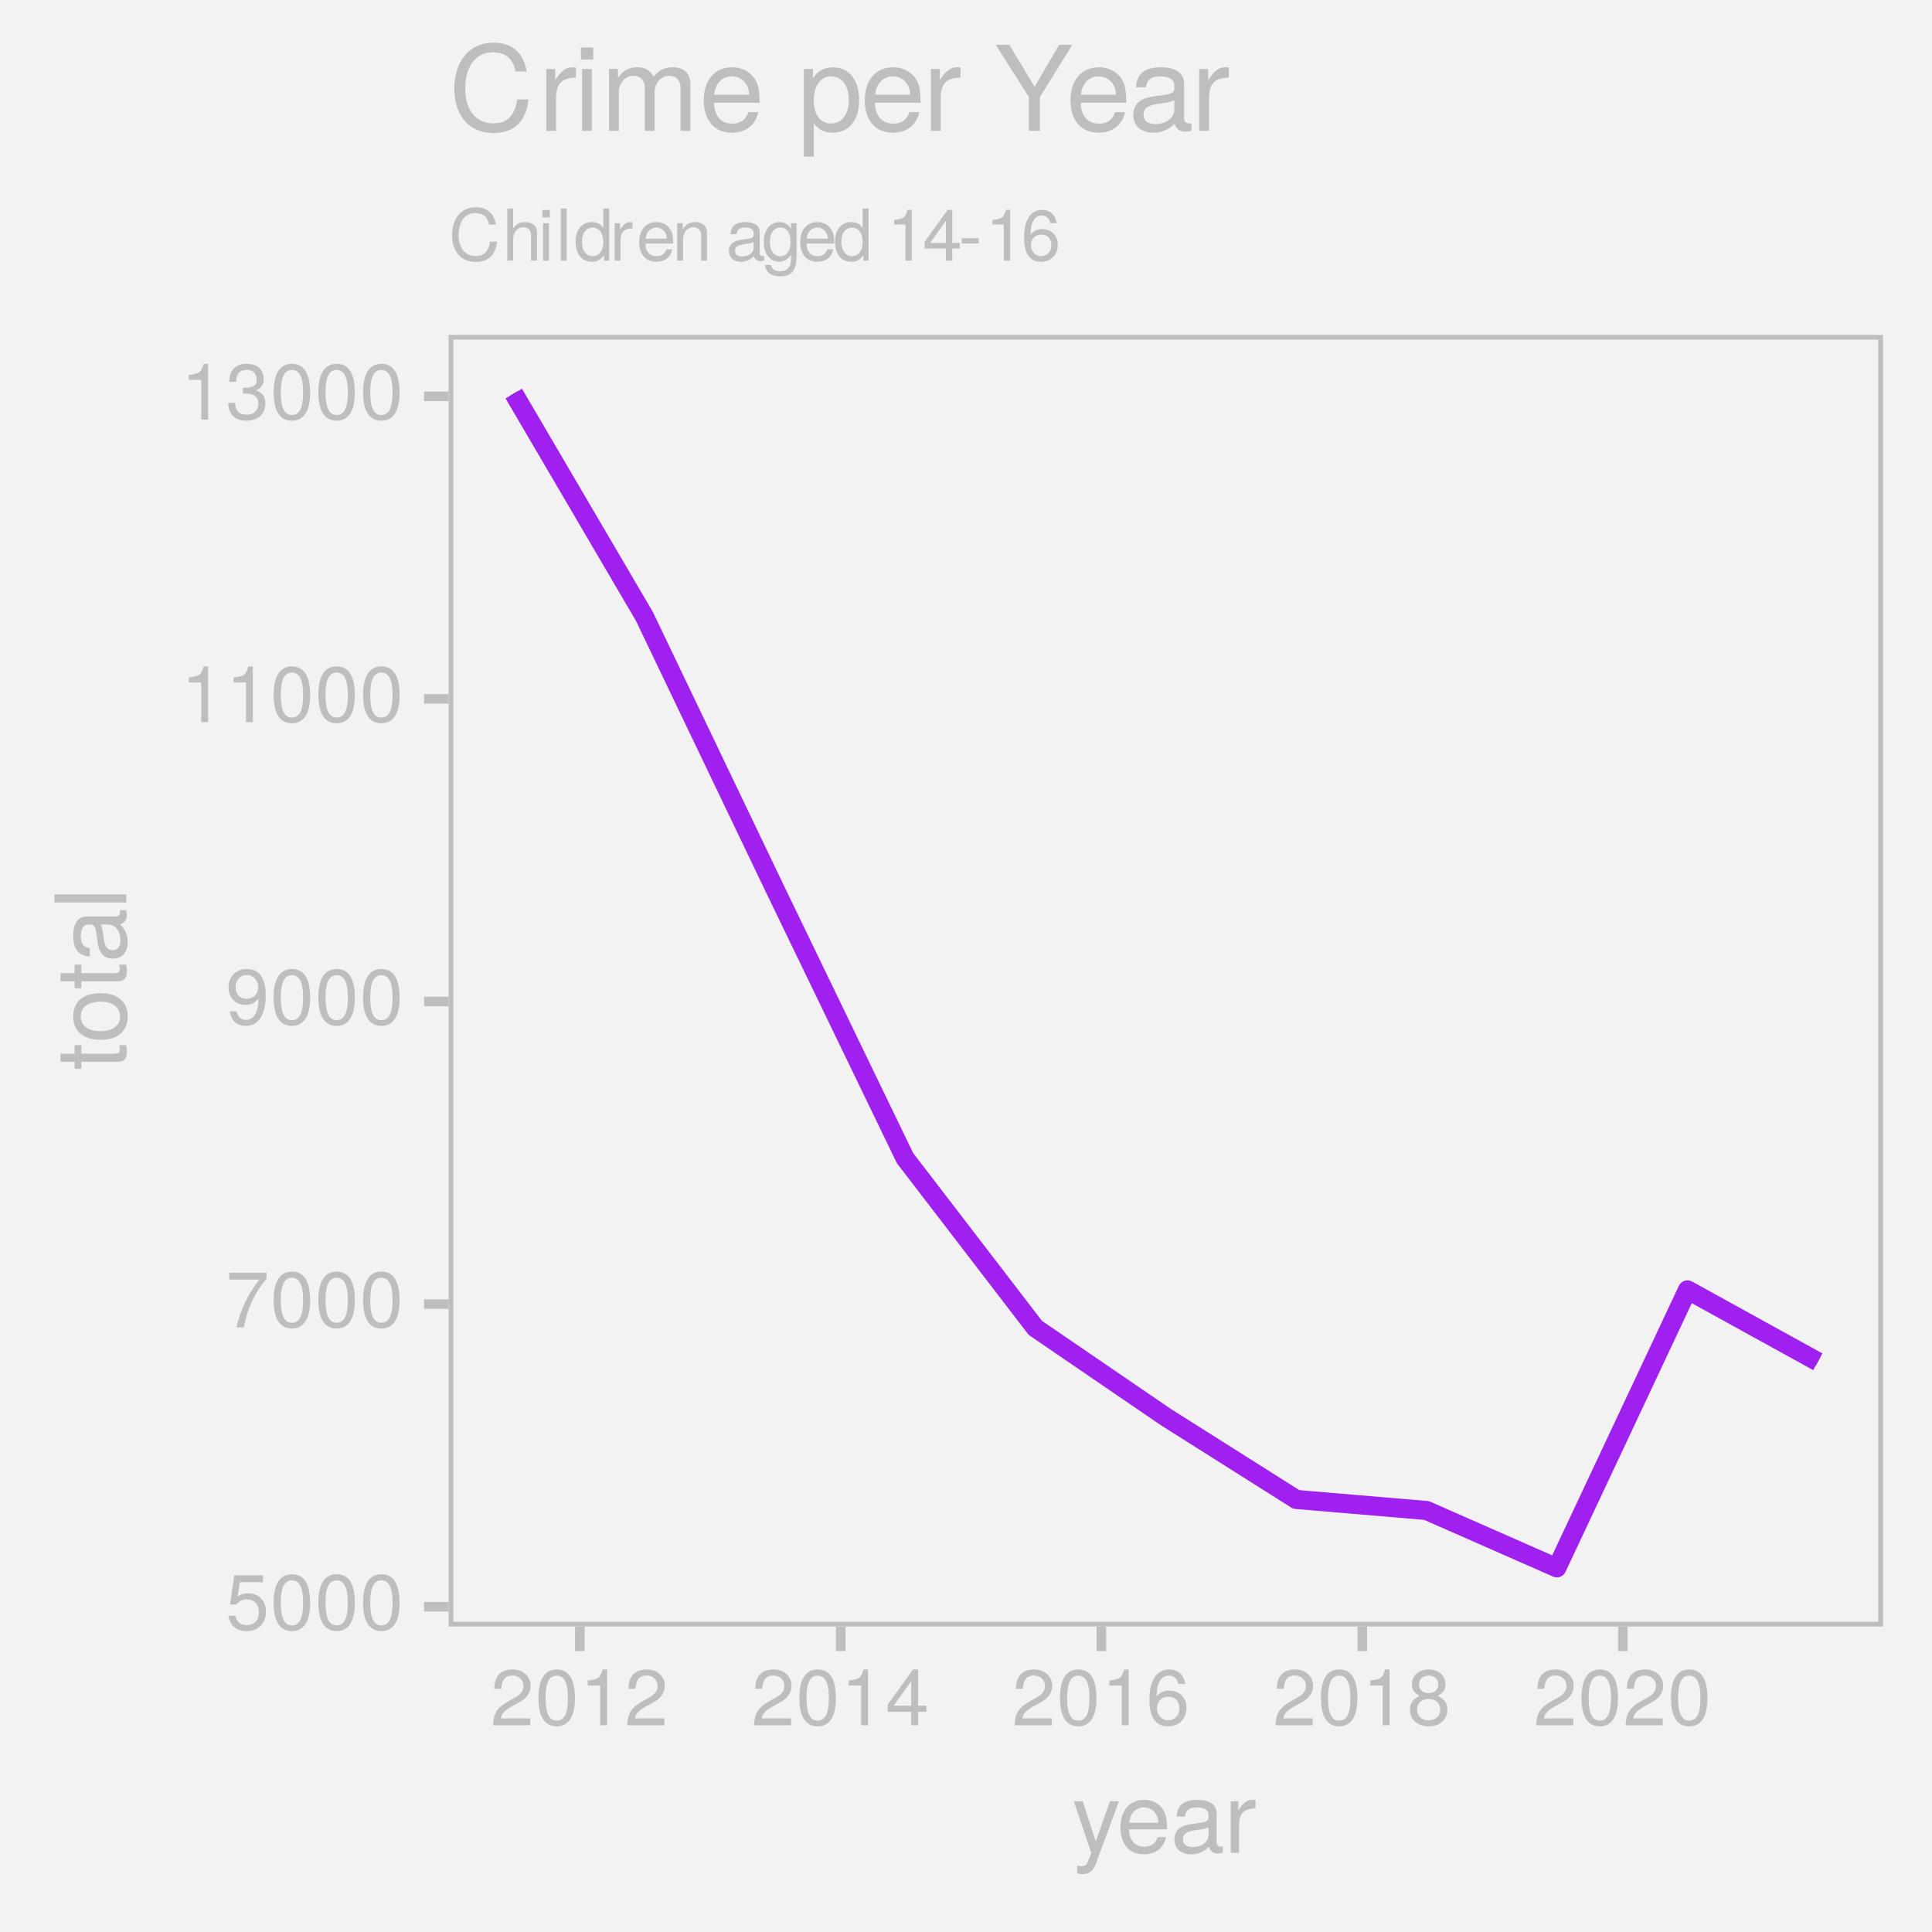
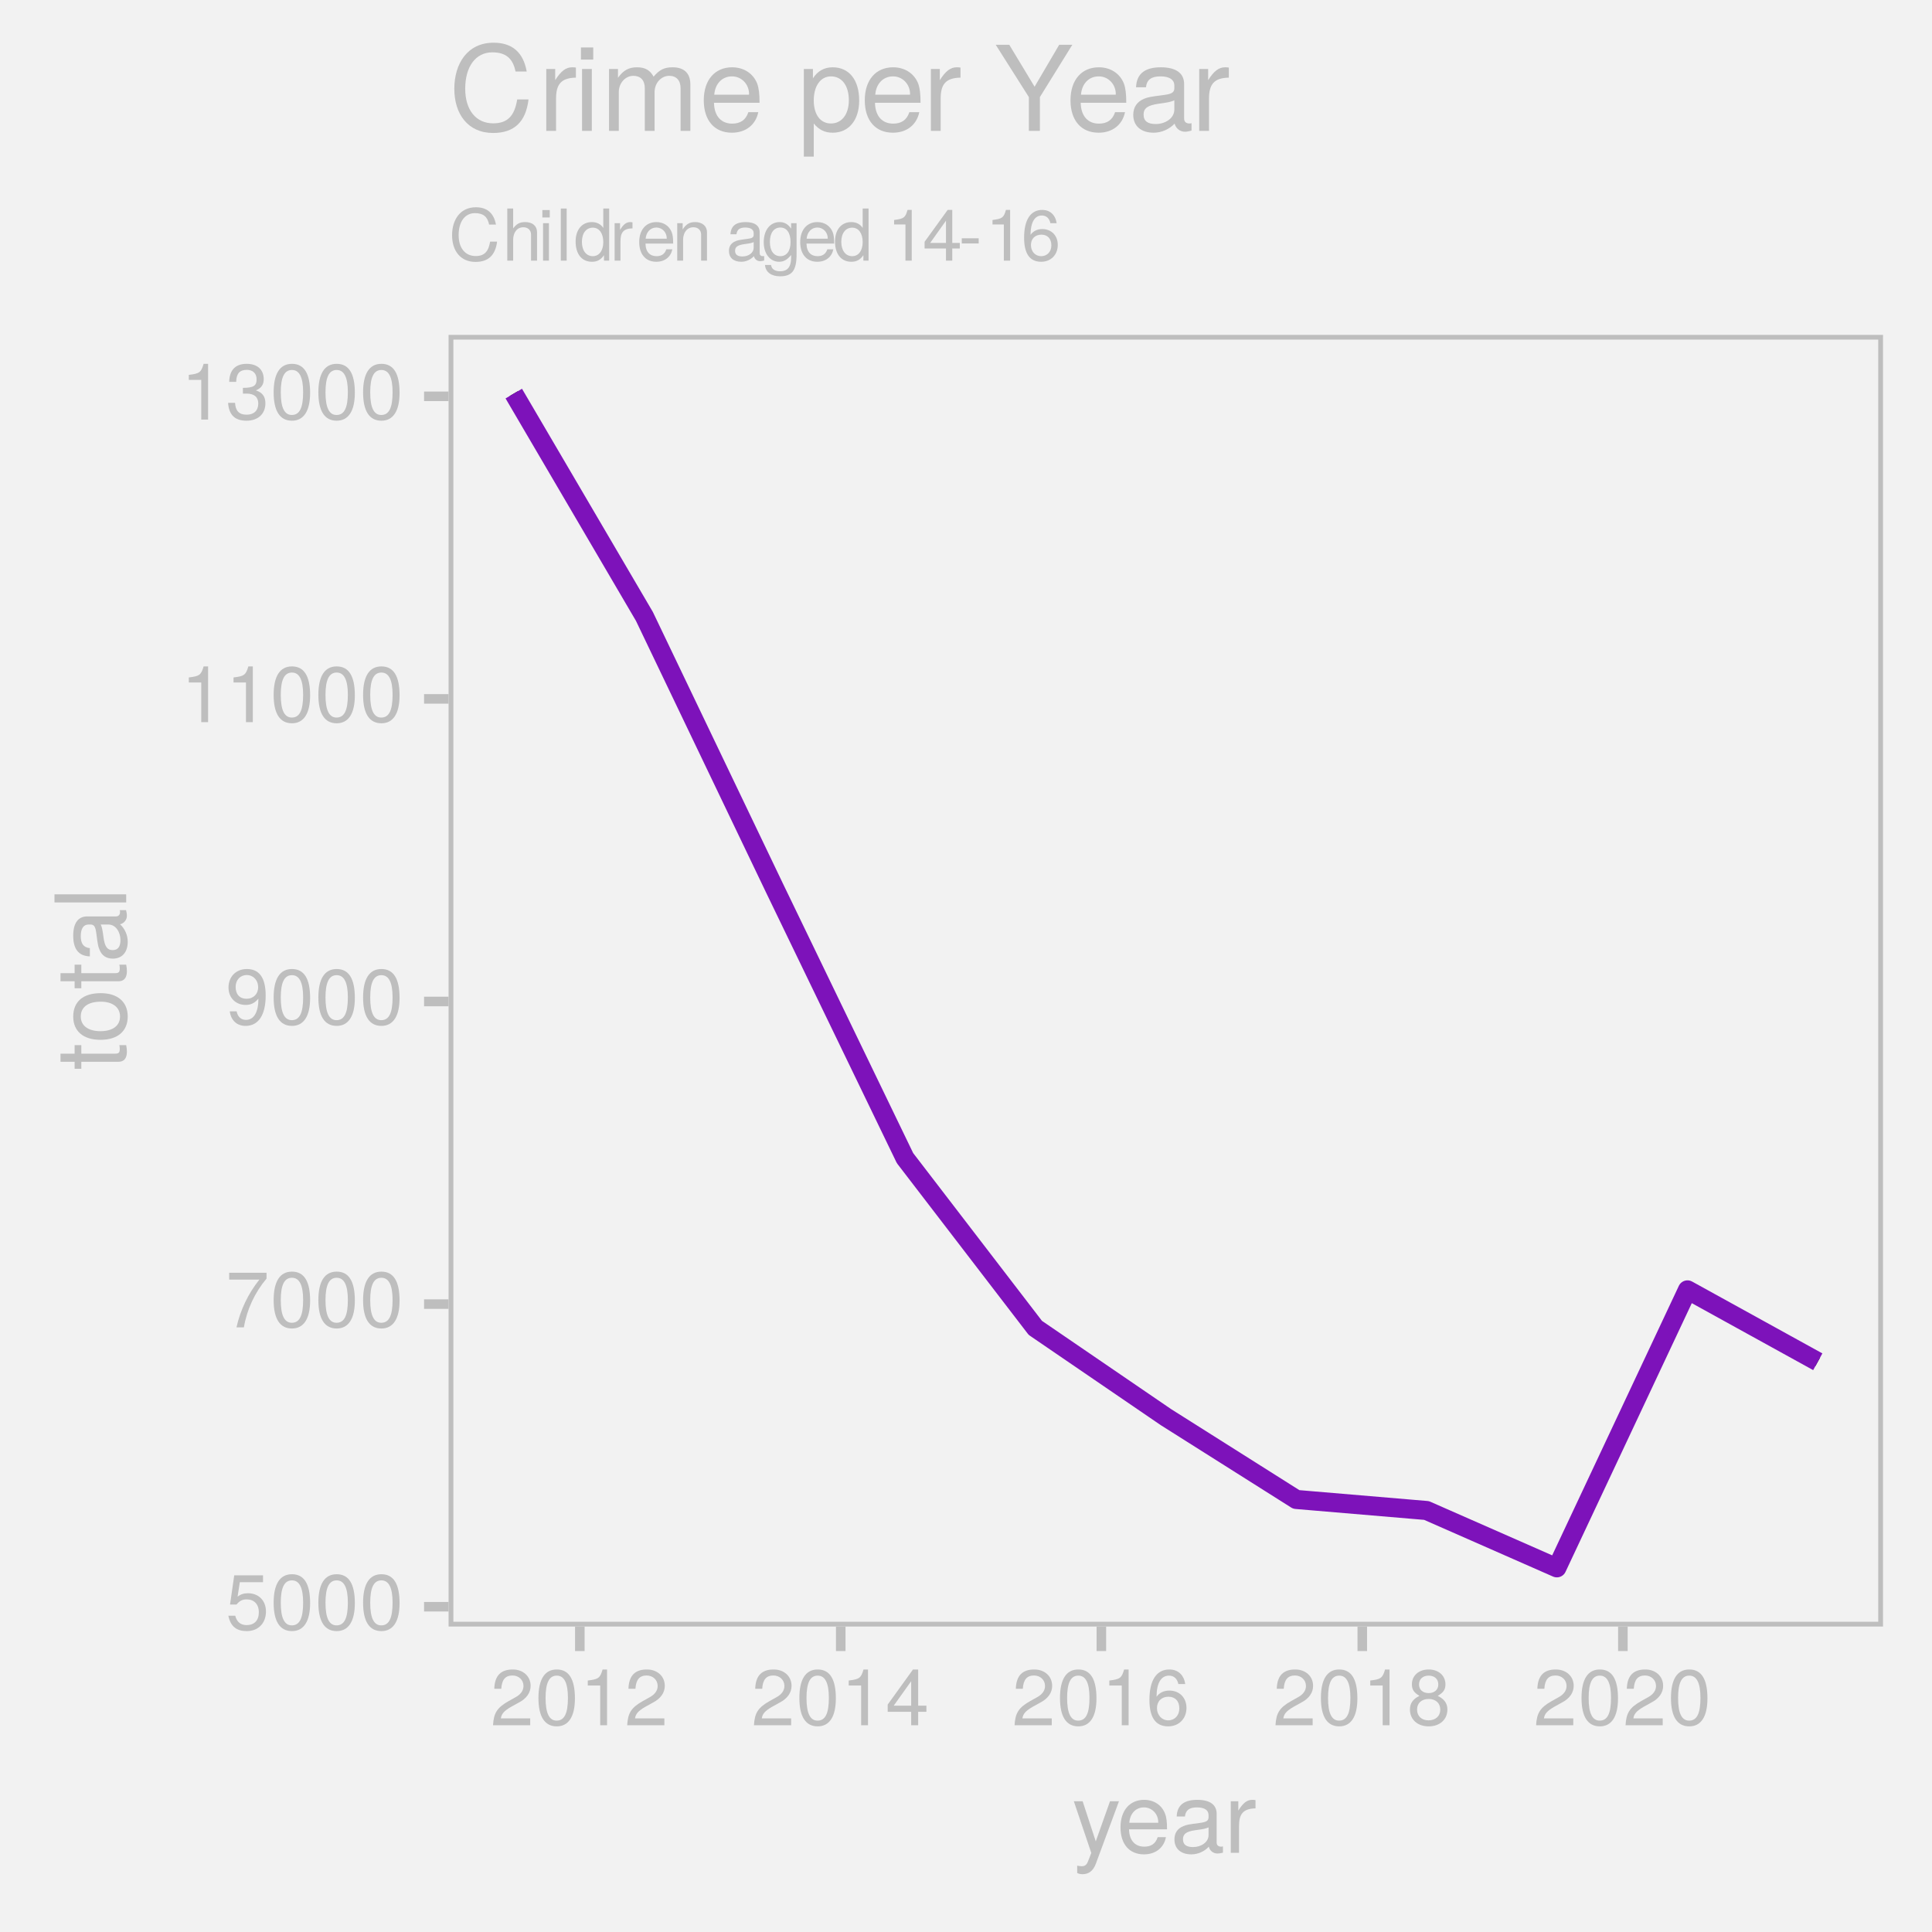
<svg xmlns="http://www.w3.org/2000/svg" xmlns:xlink="http://www.w3.org/1999/xlink" width="216pt" height="216pt" viewBox="0 0 216 216" version="1.1">
  <defs>
    <g>
      <symbol overflow="visible" id="glyph0-0">
        <path style="stroke:none;" d="" />
      </symbol>
      <symbol overflow="visible" id="glyph0-1">
        <path style="stroke:none;" d="M 4.516 -2.062 C 4.516 -3.297 3.688 -4.109 2.5 -4.109 C 2.062 -4.109 1.703 -4 1.344 -3.734 L 1.594 -5.344 L 4.188 -5.344 L 4.188 -6.109 L 0.969 -6.109 L 0.5 -2.844 L 1.219 -2.844 C 1.578 -3.266 1.875 -3.422 2.359 -3.422 C 3.188 -3.422 3.719 -2.891 3.719 -1.969 C 3.719 -1.062 3.203 -0.547 2.359 -0.547 C 1.688 -0.547 1.266 -0.891 1.078 -1.594 L 0.312 -1.594 C 0.562 -0.359 1.266 0.125 2.375 0.125 C 3.641 0.125 4.516 -0.75 4.516 -2.062 Z M 4.516 -2.062 " />
      </symbol>
      <symbol overflow="visible" id="glyph0-2">
        <path style="stroke:none;" d="M 4.453 -3 C 4.453 -5.156 3.781 -6.234 2.422 -6.234 C 1.078 -6.234 0.375 -5.141 0.375 -3.047 C 0.375 -0.953 1.078 0.125 2.422 0.125 C 3.734 0.125 4.453 -0.953 4.453 -3 Z M 3.672 -3.062 C 3.672 -1.297 3.266 -0.516 2.406 -0.516 C 1.578 -0.516 1.172 -1.344 1.172 -3.047 C 1.172 -4.75 1.578 -5.547 2.422 -5.547 C 3.25 -5.547 3.672 -4.734 3.672 -3.062 Z M 3.672 -3.062 " />
      </symbol>
      <symbol overflow="visible" id="glyph0-3">
        <path style="stroke:none;" d="M 4.578 -5.453 L 4.578 -6.109 L 0.406 -6.109 L 0.406 -5.344 L 3.781 -5.344 C 2.531 -3.781 1.656 -1.953 1.219 0 L 2.047 0 C 2.391 -2.016 3.266 -3.891 4.578 -5.453 Z M 4.578 -5.453 " />
      </symbol>
      <symbol overflow="visible" id="glyph0-4">
        <path style="stroke:none;" d="M 4.484 -3.266 C 4.484 -5.219 3.797 -6.234 2.375 -6.234 C 1.188 -6.234 0.328 -5.391 0.328 -4.172 C 0.328 -3.016 1.125 -2.219 2.25 -2.219 C 2.844 -2.219 3.266 -2.438 3.672 -2.922 C 3.672 -1.406 3.172 -0.547 2.281 -0.547 C 1.734 -0.547 1.359 -0.891 1.234 -1.5 L 0.469 -1.5 C 0.609 -0.469 1.281 0.125 2.234 0.125 C 3.688 0.125 4.484 -1.109 4.484 -3.266 Z M 3.641 -4.188 C 3.641 -3.422 3.094 -2.906 2.344 -2.906 C 1.594 -2.906 1.125 -3.391 1.125 -4.234 C 1.125 -5.016 1.656 -5.562 2.359 -5.562 C 3.094 -5.562 3.641 -5 3.641 -4.188 Z M 3.641 -4.188 " />
      </symbol>
      <symbol overflow="visible" id="glyph0-5">
        <path style="stroke:none;" d="M 3.047 0 L 3.047 -6.234 L 2.547 -6.234 C 2.266 -5.281 2.094 -5.141 0.891 -5 L 0.891 -4.438 L 2.281 -4.438 L 2.281 0 Z M 3.047 0 " />
      </symbol>
      <symbol overflow="visible" id="glyph0-6">
        <path style="stroke:none;" d="M 4.453 -1.812 C 4.453 -2.562 4.141 -3.016 3.391 -3.266 C 3.969 -3.5 4.266 -3.891 4.266 -4.516 C 4.266 -5.594 3.547 -6.234 2.359 -6.234 C 1.109 -6.234 0.438 -5.547 0.406 -4.219 L 1.188 -4.219 C 1.203 -5.141 1.578 -5.562 2.375 -5.562 C 3.062 -5.562 3.469 -5.156 3.469 -4.5 C 3.469 -3.828 3.188 -3.547 1.938 -3.547 L 1.938 -2.906 L 2.359 -2.906 C 3.219 -2.906 3.656 -2.5 3.656 -1.797 C 3.656 -1.016 3.172 -0.547 2.359 -0.547 C 1.516 -0.547 1.109 -0.969 1.062 -1.875 L 0.281 -1.875 C 0.375 -0.5 1.062 0.125 2.344 0.125 C 3.625 0.125 4.453 -0.641 4.453 -1.812 Z M 4.453 -1.812 " />
      </symbol>
      <symbol overflow="visible" id="glyph0-7">
        <path style="stroke:none;" d="M 4.5 -4.406 C 4.5 -5.469 3.672 -6.234 2.5 -6.234 C 1.219 -6.234 0.484 -5.594 0.438 -4.078 L 1.219 -4.078 C 1.281 -5.125 1.703 -5.562 2.469 -5.562 C 3.172 -5.562 3.703 -5.062 3.703 -4.391 C 3.703 -3.891 3.406 -3.469 2.859 -3.156 L 2.047 -2.703 C 0.75 -1.969 0.375 -1.375 0.297 0 L 4.453 0 L 4.453 -0.766 L 1.172 -0.766 C 1.25 -1.281 1.531 -1.594 2.297 -2.047 L 3.172 -2.531 C 4.047 -2.984 4.5 -3.641 4.5 -4.406 Z M 4.5 -4.406 " />
      </symbol>
      <symbol overflow="visible" id="glyph0-8">
        <path style="stroke:none;" d="M 4.578 -1.5 L 4.578 -2.188 L 3.656 -2.188 L 3.656 -6.234 L 3.078 -6.234 L 0.25 -2.312 L 0.25 -1.5 L 2.875 -1.5 L 2.875 0 L 3.656 0 L 3.656 -1.5 Z M 2.875 -2.188 L 0.922 -2.188 L 2.875 -4.922 Z M 2.875 -2.188 " />
      </symbol>
      <symbol overflow="visible" id="glyph0-9">
        <path style="stroke:none;" d="M 4.516 -1.938 C 4.516 -3.094 3.719 -3.875 2.609 -3.875 C 1.984 -3.875 1.5 -3.641 1.172 -3.188 C 1.172 -4.703 1.672 -5.547 2.562 -5.547 C 3.109 -5.547 3.484 -5.203 3.609 -4.609 L 4.375 -4.609 C 4.234 -5.625 3.562 -6.234 2.609 -6.234 C 1.156 -6.234 0.375 -5.016 0.375 -2.844 C 0.375 -0.891 1.047 0.125 2.469 0.125 C 3.656 0.125 4.516 -0.719 4.516 -1.938 Z M 3.719 -1.875 C 3.719 -1.094 3.188 -0.547 2.484 -0.547 C 1.766 -0.547 1.219 -1.125 1.219 -1.922 C 1.219 -2.688 1.734 -3.188 2.5 -3.188 C 3.25 -3.188 3.719 -2.703 3.719 -1.875 Z M 3.719 -1.875 " />
      </symbol>
      <symbol overflow="visible" id="glyph0-10">
        <path style="stroke:none;" d="M 4.516 -1.766 C 4.516 -2.453 4.156 -2.938 3.438 -3.281 C 4.078 -3.672 4.297 -3.984 4.297 -4.578 C 4.297 -5.547 3.531 -6.234 2.422 -6.234 C 1.312 -6.234 0.547 -5.547 0.547 -4.578 C 0.547 -4 0.75 -3.672 1.391 -3.281 C 0.672 -2.938 0.328 -2.453 0.328 -1.766 C 0.328 -0.625 1.188 0.125 2.422 0.125 C 3.656 0.125 4.516 -0.625 4.516 -1.766 Z M 3.5 -4.562 C 3.5 -3.969 3.062 -3.594 2.422 -3.594 C 1.766 -3.594 1.344 -3.969 1.344 -4.562 C 1.344 -5.156 1.766 -5.547 2.422 -5.547 C 3.078 -5.547 3.5 -5.156 3.5 -4.562 Z M 3.719 -1.75 C 3.719 -1.016 3.188 -0.547 2.406 -0.547 C 1.641 -0.547 1.125 -1.016 1.125 -1.75 C 1.125 -2.484 1.641 -2.938 2.422 -2.938 C 3.188 -2.938 3.719 -2.484 3.719 -1.75 Z M 3.719 -1.75 " />
      </symbol>
      <symbol overflow="visible" id="glyph1-0">
        <path style="stroke:none;" d="" />
      </symbol>
      <symbol overflow="visible" id="glyph1-1">
        <path style="stroke:none;" d="M 5.266 -5.766 L 4.266 -5.766 L 2.672 -1.281 L 1.203 -5.766 L 0.219 -5.766 L 2.172 0.016 L 1.812 0.938 C 1.656 1.344 1.469 1.5 1.078 1.5 C 0.953 1.5 0.797 1.469 0.594 1.438 L 0.594 2.25 C 0.781 2.359 0.969 2.391 1.203 2.391 C 1.859 2.391 2.391 2.031 2.688 1.203 Z M 5.266 -5.766 " />
      </symbol>
      <symbol overflow="visible" id="glyph1-2">
        <path style="stroke:none;" d="M 5.641 -2.625 C 5.641 -3.453 5.578 -3.984 5.406 -4.406 C 5.031 -5.359 4.156 -5.922 3.078 -5.922 C 1.469 -5.922 0.438 -4.734 0.438 -2.844 C 0.438 -0.953 1.438 0.172 3.062 0.172 C 4.375 0.172 5.297 -0.578 5.516 -1.75 L 4.594 -1.75 C 4.344 -0.984 3.828 -0.688 3.094 -0.688 C 2.141 -0.688 1.422 -1.297 1.391 -2.625 Z M 4.656 -3.438 C 4.656 -3.438 4.656 -3.391 4.656 -3.359 L 1.422 -3.359 C 1.5 -4.391 2.141 -5.078 3.062 -5.078 C 3.969 -5.078 4.656 -4.328 4.656 -3.438 Z M 4.656 -3.438 " />
      </symbol>
      <symbol overflow="visible" id="glyph1-3">
        <path style="stroke:none;" d="M 5.891 -0.016 L 5.891 -0.719 C 5.781 -0.688 5.734 -0.688 5.688 -0.688 C 5.375 -0.688 5.188 -0.859 5.188 -1.141 L 5.188 -4.359 C 5.188 -5.375 4.438 -5.922 3.031 -5.922 C 1.625 -5.922 0.766 -5.391 0.719 -4.062 L 1.641 -4.062 C 1.719 -4.766 2.141 -5.078 2.984 -5.078 C 3.812 -5.078 4.281 -4.781 4.281 -4.219 L 4.281 -3.984 C 4.281 -3.594 4.047 -3.438 3.328 -3.344 C 2.031 -3.172 1.828 -3.141 1.469 -2.984 C 0.797 -2.719 0.469 -2.203 0.469 -1.5 C 0.469 -0.453 1.188 0.172 2.359 0.172 C 3.094 0.172 3.812 -0.141 4.312 -0.688 C 4.406 -0.234 4.812 0.078 5.266 0.078 C 5.438 0.078 5.594 0.062 5.891 -0.016 Z M 4.281 -1.984 C 4.281 -1.172 3.438 -0.641 2.547 -0.641 C 1.844 -0.641 1.422 -0.891 1.422 -1.516 C 1.422 -2.125 1.828 -2.391 2.812 -2.531 C 3.766 -2.656 3.969 -2.703 4.281 -2.844 Z M 4.281 -1.984 " />
      </symbol>
      <symbol overflow="visible" id="glyph1-4">
        <path style="stroke:none;" d="M 3.531 -4.969 L 3.531 -5.891 C 3.375 -5.922 3.297 -5.922 3.172 -5.922 C 2.578 -5.922 2.141 -5.578 1.609 -4.719 L 1.609 -5.766 L 0.766 -5.766 L 0.766 0 L 1.688 0 L 1.688 -2.984 C 1.688 -4.297 2.109 -4.938 3.531 -4.969 Z M 3.531 -4.969 " />
      </symbol>
      <symbol overflow="visible" id="glyph2-0">
        <path style="stroke:none;" d="" />
      </symbol>
      <symbol overflow="visible" id="glyph2-1">
        <path style="stroke:none;" d="M 0 -2.797 L -0.766 -2.797 C -0.734 -2.672 -0.719 -2.531 -0.719 -2.359 C -0.719 -1.953 -0.844 -1.844 -1.25 -1.844 L -5.016 -1.844 L -5.016 -2.797 L -5.766 -2.797 L -5.766 -1.844 L -7.344 -1.844 L -7.344 -0.938 L -5.766 -0.938 L -5.766 -0.156 L -5.016 -0.156 L -5.016 -0.938 L -0.844 -0.938 C -0.25 -0.938 0.078 -1.328 0.078 -2.047 C 0.078 -2.266 0.062 -2.484 0 -2.797 Z M 0 -2.797 " />
      </symbol>
      <symbol overflow="visible" id="glyph2-2">
        <path style="stroke:none;" d="M -2.844 -5.609 C -4.828 -5.609 -5.922 -4.656 -5.922 -2.984 C -5.922 -1.375 -4.812 -0.391 -2.875 -0.391 C -0.953 -0.391 0.172 -1.359 0.172 -3 C 0.172 -4.625 -0.953 -5.609 -2.844 -5.609 Z M -2.844 -4.656 C -1.5 -4.656 -0.688 -4.016 -0.688 -3 C -0.688 -1.984 -1.484 -1.359 -2.875 -1.359 C -4.266 -1.359 -5.078 -1.984 -5.078 -3 C -5.078 -4.031 -4.281 -4.656 -2.844 -4.656 Z M -2.844 -4.656 " />
      </symbol>
      <symbol overflow="visible" id="glyph2-3">
        <path style="stroke:none;" d="M -0.016 -5.891 L -0.719 -5.891 C -0.688 -5.781 -0.688 -5.734 -0.688 -5.688 C -0.688 -5.375 -0.859 -5.188 -1.141 -5.188 L -4.359 -5.188 C -5.375 -5.188 -5.922 -4.438 -5.922 -3.031 C -5.922 -1.625 -5.391 -0.766 -4.062 -0.719 L -4.062 -1.641 C -4.766 -1.719 -5.078 -2.141 -5.078 -2.984 C -5.078 -3.812 -4.781 -4.281 -4.219 -4.281 L -3.984 -4.281 C -3.594 -4.281 -3.438 -4.047 -3.344 -3.328 C -3.172 -2.031 -3.141 -1.828 -2.984 -1.469 C -2.719 -0.797 -2.203 -0.469 -1.5 -0.469 C -0.453 -0.469 0.172 -1.188 0.172 -2.359 C 0.172 -3.094 -0.141 -3.812 -0.688 -4.312 C -0.234 -4.406 0.078 -4.812 0.078 -5.266 C 0.078 -5.438 0.062 -5.594 -0.016 -5.891 Z M -1.984 -4.281 C -1.172 -4.281 -0.641 -3.438 -0.641 -2.547 C -0.641 -1.844 -0.891 -1.422 -1.516 -1.422 C -2.125 -1.422 -2.391 -1.828 -2.531 -2.812 C -2.656 -3.766 -2.703 -3.969 -2.844 -4.281 Z M -1.984 -4.281 " />
      </symbol>
      <symbol overflow="visible" id="glyph2-4">
        <path style="stroke:none;" d="M 0 -1.656 L -8.016 -1.656 L -8.016 -0.75 L 0 -0.75 Z M 0 -1.656 " />
      </symbol>
      <symbol overflow="visible" id="glyph3-0">
        <path style="stroke:none;" d="" />
      </symbol>
      <symbol overflow="visible" id="glyph3-1">
        <path style="stroke:none;" d="M 5.422 -2.125 L 4.641 -2.125 C 4.469 -1.031 4.016 -0.516 3.031 -0.516 C 1.859 -0.516 1.125 -1.406 1.125 -2.859 C 1.125 -4.359 1.828 -5.312 2.953 -5.312 C 3.875 -5.312 4.359 -4.906 4.531 -4.031 L 5.297 -4.031 C 5.062 -5.297 4.328 -5.969 3.047 -5.969 C 1.281 -5.969 0.391 -4.547 0.391 -2.844 C 0.391 -1.141 1.297 0.141 3.016 0.141 C 4.438 0.141 5.234 -0.609 5.422 -2.125 Z M 5.422 -2.125 " />
      </symbol>
      <symbol overflow="visible" id="glyph3-2">
        <path style="stroke:none;" d="M 3.891 0 L 3.891 -3.172 C 3.891 -3.875 3.391 -4.312 2.562 -4.312 C 1.969 -4.312 1.609 -4.125 1.219 -3.609 L 1.219 -5.828 L 0.562 -5.828 L 0.562 0 L 1.219 0 L 1.219 -2.312 C 1.219 -3.172 1.672 -3.734 2.359 -3.734 C 2.828 -3.734 3.219 -3.453 3.219 -2.906 L 3.219 0 Z M 3.891 0 " />
      </symbol>
      <symbol overflow="visible" id="glyph3-3">
        <path style="stroke:none;" d="M 1.219 0 L 1.219 -4.188 L 0.562 -4.188 L 0.562 0 Z M 1.312 -4.828 L 1.312 -5.656 L 0.484 -5.656 L 0.484 -4.828 Z M 1.312 -4.828 " />
      </symbol>
      <symbol overflow="visible" id="glyph3-4">
        <path style="stroke:none;" d="M 1.203 0 L 1.203 -5.828 L 0.547 -5.828 L 0.547 0 Z M 1.203 0 " />
      </symbol>
      <symbol overflow="visible" id="glyph3-5">
        <path style="stroke:none;" d="M 3.953 0 L 3.953 -5.828 L 3.297 -5.828 L 3.297 -3.656 C 3.016 -4.094 2.562 -4.312 2.016 -4.312 C 0.922 -4.312 0.203 -3.469 0.203 -2.141 C 0.203 -0.719 0.906 0.125 2.031 0.125 C 2.609 0.125 3.016 -0.094 3.375 -0.609 L 3.375 0 Z M 3.297 -2.078 C 3.297 -1.109 2.828 -0.5 2.125 -0.5 C 1.391 -0.5 0.906 -1.125 0.906 -2.094 C 0.906 -3.078 1.391 -3.688 2.125 -3.688 C 2.844 -3.688 3.297 -3.047 3.297 -2.078 Z M 3.297 -2.078 " />
      </symbol>
      <symbol overflow="visible" id="glyph3-6">
        <path style="stroke:none;" d="M 2.562 -3.609 L 2.562 -4.281 C 2.453 -4.297 2.406 -4.312 2.312 -4.312 C 1.875 -4.312 1.547 -4.062 1.172 -3.438 L 1.172 -4.188 L 0.562 -4.188 L 0.562 0 L 1.219 0 L 1.219 -2.172 C 1.219 -3.125 1.531 -3.594 2.562 -3.609 Z M 2.562 -3.609 " />
      </symbol>
      <symbol overflow="visible" id="glyph3-7">
        <path style="stroke:none;" d="M 4.109 -1.906 C 4.109 -2.516 4.062 -2.891 3.938 -3.203 C 3.656 -3.891 3.031 -4.312 2.234 -4.312 C 1.078 -4.312 0.312 -3.453 0.312 -2.078 C 0.312 -0.703 1.047 0.125 2.219 0.125 C 3.188 0.125 3.844 -0.422 4.016 -1.266 L 3.344 -1.266 C 3.156 -0.719 2.781 -0.5 2.25 -0.5 C 1.547 -0.5 1.031 -0.938 1.016 -1.906 Z M 3.391 -2.5 C 3.391 -2.5 3.391 -2.469 3.391 -2.453 L 1.031 -2.453 C 1.094 -3.188 1.562 -3.703 2.234 -3.703 C 2.891 -3.703 3.391 -3.156 3.391 -2.5 Z M 3.391 -2.5 " />
      </symbol>
      <symbol overflow="visible" id="glyph3-8">
        <path style="stroke:none;" d="M 3.891 0 L 3.891 -3.172 C 3.891 -3.859 3.375 -4.312 2.562 -4.312 C 1.938 -4.312 1.547 -4.078 1.172 -3.484 L 1.172 -4.188 L 0.562 -4.188 L 0.562 0 L 1.219 0 L 1.219 -2.312 C 1.219 -3.172 1.688 -3.734 2.375 -3.734 C 2.891 -3.734 3.234 -3.406 3.234 -2.906 L 3.234 0 Z M 3.891 0 " />
      </symbol>
      <symbol overflow="visible" id="glyph3-9">
        <path style="stroke:none;" d="" />
      </symbol>
      <symbol overflow="visible" id="glyph3-10">
        <path style="stroke:none;" d="M 4.281 -0.016 L 4.281 -0.516 C 4.203 -0.5 4.172 -0.5 4.141 -0.5 C 3.906 -0.5 3.781 -0.625 3.781 -0.828 L 3.781 -3.172 C 3.781 -3.906 3.234 -4.312 2.203 -4.312 C 1.188 -4.312 0.562 -3.922 0.516 -2.953 L 1.188 -2.953 C 1.25 -3.469 1.547 -3.703 2.172 -3.703 C 2.781 -3.703 3.109 -3.469 3.109 -3.078 L 3.109 -2.891 C 3.109 -2.609 2.938 -2.5 2.422 -2.438 C 1.469 -2.312 1.328 -2.281 1.078 -2.172 C 0.578 -1.969 0.344 -1.594 0.344 -1.094 C 0.344 -0.328 0.859 0.125 1.719 0.125 C 2.25 0.125 2.766 -0.109 3.141 -0.5 C 3.203 -0.172 3.5 0.062 3.828 0.062 C 3.953 0.062 4.062 0.047 4.281 -0.016 Z M 3.109 -1.453 C 3.109 -0.844 2.5 -0.469 1.859 -0.469 C 1.344 -0.469 1.031 -0.641 1.031 -1.109 C 1.031 -1.547 1.328 -1.734 2.047 -1.844 C 2.75 -1.938 2.891 -1.969 3.109 -2.078 Z M 3.109 -1.453 " />
      </symbol>
      <symbol overflow="visible" id="glyph3-11">
        <path style="stroke:none;" d="M 3.906 -0.688 L 3.906 -4.188 L 3.297 -4.188 L 3.297 -3.578 C 2.953 -4.078 2.547 -4.312 2.016 -4.312 C 0.953 -4.312 0.234 -3.422 0.234 -2.062 C 0.234 -0.734 0.969 0.125 1.953 0.125 C 2.484 0.125 2.859 -0.109 3.297 -0.625 L 3.297 -0.359 C 3.297 0.766 2.844 1.188 2.062 1.188 C 1.531 1.188 1.125 0.984 1.047 0.484 L 0.375 0.484 C 0.438 1.266 1.062 1.75 2.047 1.75 C 3.359 1.75 3.906 1.156 3.906 -0.688 Z M 3.234 -2.078 C 3.234 -1.078 2.797 -0.5 2.094 -0.5 C 1.375 -0.5 0.922 -1.078 0.922 -2.094 C 0.922 -3.109 1.375 -3.703 2.094 -3.703 C 2.812 -3.703 3.234 -3.094 3.234 -2.078 Z M 3.234 -2.078 " />
      </symbol>
      <symbol overflow="visible" id="glyph3-12">
        <path style="stroke:none;" d="M 2.781 0 L 2.781 -5.672 L 2.312 -5.672 C 2.062 -4.797 1.906 -4.688 0.812 -4.547 L 0.812 -4.047 L 2.078 -4.047 L 2.078 0 Z M 2.781 0 " />
      </symbol>
      <symbol overflow="visible" id="glyph3-13">
        <path style="stroke:none;" d="M 4.156 -1.359 L 4.156 -1.984 L 3.312 -1.984 L 3.312 -5.672 L 2.797 -5.672 L 0.219 -2.109 L 0.219 -1.359 L 2.609 -1.359 L 2.609 0 L 3.312 0 L 3.312 -1.359 Z M 2.609 -1.984 L 0.844 -1.984 L 2.609 -4.469 Z M 2.609 -1.984 " />
      </symbol>
      <symbol overflow="visible" id="glyph3-14">
        <path style="stroke:none;" d="M 2.266 -1.922 L 2.266 -2.5 L 0.375 -2.5 L 0.375 -1.922 Z M 2.266 -1.922 " />
      </symbol>
      <symbol overflow="visible" id="glyph3-15">
        <path style="stroke:none;" d="M 4.109 -1.766 C 4.109 -2.812 3.391 -3.531 2.375 -3.531 C 1.812 -3.531 1.375 -3.312 1.062 -2.891 C 1.078 -4.281 1.516 -5.047 2.328 -5.047 C 2.828 -5.047 3.172 -4.734 3.281 -4.188 L 3.984 -4.188 C 3.844 -5.125 3.234 -5.672 2.375 -5.672 C 1.062 -5.672 0.344 -4.562 0.344 -2.578 C 0.344 -0.812 0.953 0.125 2.25 0.125 C 3.328 0.125 4.109 -0.641 4.109 -1.766 Z M 3.391 -1.703 C 3.391 -0.984 2.906 -0.5 2.25 -0.5 C 1.594 -0.5 1.109 -1.016 1.109 -1.75 C 1.109 -2.453 1.578 -2.906 2.281 -2.906 C 2.953 -2.906 3.391 -2.469 3.391 -1.703 Z M 3.391 -1.703 " />
      </symbol>
      <symbol overflow="visible" id="glyph4-0">
        <path style="stroke:none;" d="" />
      </symbol>
      <symbol overflow="visible" id="glyph4-1">
        <path style="stroke:none;" d="M 8.938 -3.516 L 7.672 -3.516 C 7.375 -1.688 6.609 -0.844 4.984 -0.844 C 3.078 -0.844 1.859 -2.312 1.859 -4.719 C 1.859 -7.188 3.031 -8.781 4.891 -8.781 C 6.391 -8.781 7.188 -8.109 7.484 -6.641 L 8.734 -6.641 C 8.359 -8.75 7.141 -9.859 5.031 -9.859 C 2.109 -9.859 0.641 -7.516 0.641 -4.703 C 0.641 -1.891 2.156 0.234 4.984 0.234 C 7.328 0.234 8.641 -1 8.938 -3.516 Z M 8.938 -3.516 " />
      </symbol>
      <symbol overflow="visible" id="glyph4-2">
        <path style="stroke:none;" d="M 4.234 -5.953 L 4.234 -7.078 C 4.047 -7.109 3.969 -7.109 3.812 -7.109 C 3.109 -7.109 2.562 -6.688 1.922 -5.672 L 1.922 -6.922 L 0.922 -6.922 L 0.922 0 L 2.016 0 L 2.016 -3.594 C 2.016 -5.156 2.531 -5.922 4.234 -5.953 Z M 4.234 -5.953 " />
      </symbol>
      <symbol overflow="visible" id="glyph4-3">
        <path style="stroke:none;" d="M 2.016 0 L 2.016 -6.922 L 0.922 -6.922 L 0.922 0 Z M 2.172 -7.969 L 2.172 -9.328 L 0.797 -9.328 L 0.797 -7.969 Z M 2.172 -7.969 " />
      </symbol>
      <symbol overflow="visible" id="glyph4-4">
        <path style="stroke:none;" d="M 10.031 0 L 10.031 -5.188 C 10.031 -6.438 9.344 -7.109 8.047 -7.109 C 7.125 -7.109 6.578 -6.844 5.922 -6.062 C 5.516 -6.797 4.969 -7.109 4.062 -7.109 C 3.141 -7.109 2.531 -6.766 1.938 -5.938 L 1.938 -6.922 L 0.938 -6.922 L 0.938 0 L 2.031 0 L 2.031 -4.344 C 2.031 -5.344 2.766 -6.156 3.656 -6.156 C 4.469 -6.156 4.938 -5.656 4.938 -4.766 L 4.938 0 L 6.031 0 L 6.031 -4.344 C 6.031 -5.344 6.766 -6.156 7.672 -6.156 C 8.469 -6.156 8.938 -5.641 8.938 -4.766 L 8.938 0 Z M 10.031 0 " />
      </symbol>
      <symbol overflow="visible" id="glyph4-5">
        <path style="stroke:none;" d="M 6.766 -3.141 C 6.766 -4.141 6.688 -4.781 6.5 -5.297 C 6.047 -6.438 4.984 -7.109 3.703 -7.109 C 1.766 -7.109 0.531 -5.688 0.531 -3.422 C 0.531 -1.156 1.734 0.203 3.672 0.203 C 5.25 0.203 6.344 -0.703 6.625 -2.094 L 5.516 -2.094 C 5.219 -1.188 4.594 -0.812 3.703 -0.812 C 2.562 -0.812 1.703 -1.562 1.672 -3.141 Z M 5.594 -4.125 C 5.594 -4.125 5.594 -4.062 5.578 -4.047 L 1.703 -4.047 C 1.797 -5.266 2.578 -6.094 3.688 -6.094 C 4.766 -6.094 5.594 -5.203 5.594 -4.125 Z M 5.594 -4.125 " />
      </symbol>
      <symbol overflow="visible" id="glyph4-6">
        <path style="stroke:none;" d="" />
      </symbol>
      <symbol overflow="visible" id="glyph4-7">
        <path style="stroke:none;" d="M 6.906 -3.391 C 6.906 -5.719 5.766 -7.109 3.938 -7.109 C 3 -7.109 2.25 -6.688 1.734 -5.875 L 1.734 -6.922 L 0.719 -6.922 L 0.719 2.875 L 1.828 2.875 L 1.828 -0.828 C 2.406 -0.125 3.047 0.203 3.953 0.203 C 5.734 0.203 6.906 -1.188 6.906 -3.391 Z M 5.75 -3.422 C 5.75 -1.844 4.953 -0.828 3.75 -0.828 C 2.594 -0.828 1.828 -1.781 1.828 -3.406 C 1.828 -5.031 2.594 -6.094 3.75 -6.094 C 4.969 -6.094 5.75 -5.062 5.75 -3.422 Z M 5.75 -3.422 " />
      </symbol>
      <symbol overflow="visible" id="glyph4-8">
        <path style="stroke:none;" d="M 8.734 -9.625 L 7.266 -9.625 L 4.516 -4.938 L 1.688 -9.625 L 0.172 -9.625 L 3.875 -3.781 L 3.875 0 L 5.109 0 L 5.109 -3.781 Z M 8.734 -9.625 " />
      </symbol>
      <symbol overflow="visible" id="glyph4-9">
        <path style="stroke:none;" d="M 7.062 -0.031 L 7.062 -0.859 C 6.938 -0.828 6.891 -0.828 6.828 -0.828 C 6.438 -0.828 6.234 -1.031 6.234 -1.375 L 6.234 -5.234 C 6.234 -6.453 5.328 -7.109 3.625 -7.109 C 1.953 -7.109 0.922 -6.469 0.859 -4.875 L 1.969 -4.875 C 2.062 -5.719 2.562 -6.094 3.594 -6.094 C 4.578 -6.094 5.141 -5.734 5.141 -5.062 L 5.141 -4.781 C 5.141 -4.312 4.859 -4.125 3.984 -4.016 C 2.422 -3.812 2.188 -3.766 1.766 -3.594 C 0.969 -3.266 0.547 -2.641 0.547 -1.797 C 0.547 -0.547 1.422 0.203 2.828 0.203 C 3.703 0.203 4.562 -0.172 5.172 -0.812 C 5.297 -0.297 5.766 0.094 6.312 0.094 C 6.531 0.094 6.703 0.062 7.062 -0.031 Z M 5.141 -2.391 C 5.141 -1.406 4.125 -0.766 3.062 -0.766 C 2.203 -0.766 1.703 -1.062 1.703 -1.828 C 1.703 -2.547 2.188 -2.859 3.359 -3.031 C 4.531 -3.188 4.766 -3.25 5.141 -3.422 Z M 5.141 -2.391 " />
      </symbol>
    </g>
    <clipPath id="clip1">
      <path d="M 50.152 37.438 L 210.523 37.438 L 210.523 181.848 L 50.152 181.848 Z M 50.152 37.438 " />
    </clipPath>
  </defs>
  <g id="surface80">
    <rect x="0" y="0" width="216" height="216" style="fill:rgb(94.902%,94.902%,94.902%);fill-opacity:1;stroke:none;" />
    <rect x="0" y="0" width="216" height="216" style="fill:rgb(94.902%,94.902%,94.902%);fill-opacity:1;stroke:none;" />
    <path style="fill:none;stroke-width:1.067;stroke-linecap:butt;stroke-linejoin:round;stroke:rgb(0%,0%,0%);stroke-opacity:1;stroke-miterlimit:10;" d="M 57.441 44.004 L 72.047 68.918 L 86.613 99.332 L 101.18 129.477 L 115.75 148.457 L 130.355 158.438 L 144.922 167.641 L 159.488 168.875 L 174.059 175.285 L 188.664 144.211 L 203.23 152.246 " />
-     <path style="fill:none;stroke-width:2.134;stroke-linecap:butt;stroke-linejoin:round;stroke:rgb(62.745%,12.549%,94.118%);stroke-opacity:1;stroke-miterlimit:10;" d="M 57.441 44.004 L 72.047 68.918 L 86.613 99.332 L 101.18 129.477 L 115.75 148.457 L 130.355 158.438 L 144.922 167.641 L 159.488 168.875 L 174.059 175.285 L 188.664 144.211 L 203.23 152.246 " />
+     <path style="fill:none;stroke-width:2.134;stroke-linecap:butt;stroke-linejoin:round;stroke:rgb(49.02%,7.059%,72.941%);stroke-opacity:1;stroke-miterlimit:10;" d="M 57.441 44.004 L 72.047 68.918 L 86.613 99.332 L 101.18 129.477 L 115.75 148.457 L 130.355 158.438 L 144.922 167.641 L 159.488 168.875 L 174.059 175.285 L 188.664 144.211 L 203.23 152.246 " />
    <g clip-path="url(#clip1)" clip-rule="nonzero">
      <path style="fill:none;stroke-width:1.067;stroke-linecap:round;stroke-linejoin:round;stroke:rgb(74.51%,74.51%,74.51%);stroke-opacity:1;stroke-miterlimit:10;" d="M 50.152 181.848 L 210.523 181.848 L 210.523 37.438 L 50.152 37.438 Z M 50.152 181.848 " />
    </g>
    <g style="fill:rgb(74.51%,74.51%,74.51%);fill-opacity:1;">
      <use xlink:href="#glyph0-1" x="25.219" y="182.235" />
      <use xlink:href="#glyph0-2" x="30.219" y="182.235" />
      <use xlink:href="#glyph0-2" x="35.219" y="182.235" />
      <use xlink:href="#glyph0-2" x="40.219" y="182.235" />
    </g>
    <g style="fill:rgb(74.51%,74.51%,74.51%);fill-opacity:1;">
      <use xlink:href="#glyph0-3" x="25.219" y="148.403" />
      <use xlink:href="#glyph0-2" x="30.219" y="148.403" />
      <use xlink:href="#glyph0-2" x="35.219" y="148.403" />
      <use xlink:href="#glyph0-2" x="40.219" y="148.403" />
    </g>
    <g style="fill:rgb(74.51%,74.51%,74.51%);fill-opacity:1;">
      <use xlink:href="#glyph0-4" x="25.219" y="114.571" />
      <use xlink:href="#glyph0-2" x="30.219" y="114.571" />
      <use xlink:href="#glyph0-2" x="35.219" y="114.571" />
      <use xlink:href="#glyph0-2" x="40.219" y="114.571" />
    </g>
    <g style="fill:rgb(74.51%,74.51%,74.51%);fill-opacity:1;">
      <use xlink:href="#glyph0-5" x="20.219" y="80.739" />
      <use xlink:href="#glyph0-5" x="25.219" y="80.739" />
      <use xlink:href="#glyph0-2" x="30.219" y="80.739" />
      <use xlink:href="#glyph0-2" x="35.219" y="80.739" />
      <use xlink:href="#glyph0-2" x="40.219" y="80.739" />
    </g>
    <g style="fill:rgb(74.51%,74.51%,74.51%);fill-opacity:1;">
      <use xlink:href="#glyph0-5" x="20.219" y="46.911" />
      <use xlink:href="#glyph0-6" x="25.219" y="46.911" />
      <use xlink:href="#glyph0-2" x="30.219" y="46.911" />
      <use xlink:href="#glyph0-2" x="35.219" y="46.911" />
      <use xlink:href="#glyph0-2" x="40.219" y="46.911" />
    </g>
    <path style="fill:none;stroke-width:1.067;stroke-linecap:butt;stroke-linejoin:round;stroke:rgb(74.51%,74.51%,74.51%);stroke-opacity:1;stroke-miterlimit:10;" d="M 47.41 179.633 L 50.152 179.633 " />
    <path style="fill:none;stroke-width:1.067;stroke-linecap:butt;stroke-linejoin:round;stroke:rgb(74.51%,74.51%,74.51%);stroke-opacity:1;stroke-miterlimit:10;" d="M 47.41 145.801 L 50.152 145.801 " />
    <path style="fill:none;stroke-width:1.067;stroke-linecap:butt;stroke-linejoin:round;stroke:rgb(74.51%,74.51%,74.51%);stroke-opacity:1;stroke-miterlimit:10;" d="M 47.41 111.969 L 50.152 111.969 " />
    <path style="fill:none;stroke-width:1.067;stroke-linecap:butt;stroke-linejoin:round;stroke:rgb(74.51%,74.51%,74.51%);stroke-opacity:1;stroke-miterlimit:10;" d="M 47.41 78.137 L 50.152 78.137 " />
    <path style="fill:none;stroke-width:1.067;stroke-linecap:butt;stroke-linejoin:round;stroke:rgb(74.51%,74.51%,74.51%);stroke-opacity:1;stroke-miterlimit:10;" d="M 47.41 44.309 L 50.152 44.309 " />
    <path style="fill:none;stroke-width:1.067;stroke-linecap:butt;stroke-linejoin:round;stroke:rgb(74.51%,74.51%,74.51%);stroke-opacity:1;stroke-miterlimit:10;" d="M 64.824 184.59 L 64.824 181.848 " />
    <path style="fill:none;stroke-width:1.067;stroke-linecap:butt;stroke-linejoin:round;stroke:rgb(74.51%,74.51%,74.51%);stroke-opacity:1;stroke-miterlimit:10;" d="M 93.996 184.59 L 93.996 181.848 " />
    <path style="fill:none;stroke-width:1.067;stroke-linecap:butt;stroke-linejoin:round;stroke:rgb(74.51%,74.51%,74.51%);stroke-opacity:1;stroke-miterlimit:10;" d="M 123.133 184.59 L 123.133 181.848 " />
    <path style="fill:none;stroke-width:1.067;stroke-linecap:butt;stroke-linejoin:round;stroke:rgb(74.51%,74.51%,74.51%);stroke-opacity:1;stroke-miterlimit:10;" d="M 152.305 184.59 L 152.305 181.848 " />
    <path style="fill:none;stroke-width:1.067;stroke-linecap:butt;stroke-linejoin:round;stroke:rgb(74.51%,74.51%,74.51%);stroke-opacity:1;stroke-miterlimit:10;" d="M 181.441 184.59 L 181.441 181.848 " />
    <g style="fill:rgb(74.51%,74.51%,74.51%);fill-opacity:1;">
      <use xlink:href="#glyph0-7" x="54.824" y="192.884" />
      <use xlink:href="#glyph0-2" x="59.824" y="192.884" />
      <use xlink:href="#glyph0-5" x="64.824" y="192.884" />
      <use xlink:href="#glyph0-7" x="69.824" y="192.884" />
    </g>
    <g style="fill:rgb(74.51%,74.51%,74.51%);fill-opacity:1;">
      <use xlink:href="#glyph0-7" x="83.996" y="192.884" />
      <use xlink:href="#glyph0-2" x="88.996" y="192.884" />
      <use xlink:href="#glyph0-5" x="93.996" y="192.884" />
      <use xlink:href="#glyph0-8" x="98.996" y="192.884" />
    </g>
    <g style="fill:rgb(74.51%,74.51%,74.51%);fill-opacity:1;">
      <use xlink:href="#glyph0-7" x="113.133" y="192.884" />
      <use xlink:href="#glyph0-2" x="118.133" y="192.884" />
      <use xlink:href="#glyph0-5" x="123.133" y="192.884" />
      <use xlink:href="#glyph0-9" x="128.133" y="192.884" />
    </g>
    <g style="fill:rgb(74.51%,74.51%,74.51%);fill-opacity:1;">
      <use xlink:href="#glyph0-7" x="142.305" y="192.884" />
      <use xlink:href="#glyph0-2" x="147.305" y="192.884" />
      <use xlink:href="#glyph0-5" x="152.305" y="192.884" />
      <use xlink:href="#glyph0-10" x="157.305" y="192.884" />
    </g>
    <g style="fill:rgb(74.51%,74.51%,74.51%);fill-opacity:1;">
      <use xlink:href="#glyph0-7" x="171.441" y="192.884" />
      <use xlink:href="#glyph0-2" x="176.441" y="192.884" />
      <use xlink:href="#glyph0-7" x="181.441" y="192.884" />
      <use xlink:href="#glyph0-2" x="186.441" y="192.884" />
    </g>
    <g style="fill:rgb(74.51%,74.51%,74.51%);fill-opacity:1;">
      <use xlink:href="#glyph1-1" x="119.836" y="207.147" />
      <use xlink:href="#glyph1-2" x="124.836" y="207.147" />
      <use xlink:href="#glyph1-3" x="130.836" y="207.147" />
      <use xlink:href="#glyph1-4" x="136.836" y="207.147" />
    </g>
    <g style="fill:rgb(74.51%,74.51%,74.51%);fill-opacity:1;">
      <use xlink:href="#glyph2-1" x="14.108" y="119.645" />
      <use xlink:href="#glyph2-2" x="14.108" y="116.645" />
      <use xlink:href="#glyph2-1" x="14.108" y="110.645" />
      <use xlink:href="#glyph2-3" x="14.108" y="107.645" />
      <use xlink:href="#glyph2-4" x="14.108" y="101.645" />
    </g>
    <g style="fill:rgb(74.51%,74.51%,74.51%);fill-opacity:1;">
      <use xlink:href="#glyph3-1" x="50.152" y="29.141" />
      <use xlink:href="#glyph3-2" x="56.152" y="29.141" />
      <use xlink:href="#glyph3-3" x="60.152" y="29.141" />
      <use xlink:href="#glyph3-4" x="62.152" y="29.141" />
      <use xlink:href="#glyph3-5" x="64.152" y="29.141" />
      <use xlink:href="#glyph3-6" x="68.152" y="29.141" />
      <use xlink:href="#glyph3-7" x="71.152" y="29.141" />
      <use xlink:href="#glyph3-8" x="75.152" y="29.141" />
      <use xlink:href="#glyph3-9" x="79.152" y="29.141" />
      <use xlink:href="#glyph3-10" x="81.152" y="29.141" />
      <use xlink:href="#glyph3-11" x="85.152" y="29.141" />
      <use xlink:href="#glyph3-7" x="89.152" y="29.141" />
      <use xlink:href="#glyph3-5" x="93.152" y="29.141" />
      <use xlink:href="#glyph3-9" x="97.152" y="29.141" />
      <use xlink:href="#glyph3-12" x="99.152" y="29.141" />
      <use xlink:href="#glyph3-13" x="103.152" y="29.141" />
      <use xlink:href="#glyph3-14" x="107.152" y="29.141" />
      <use xlink:href="#glyph3-12" x="110.152" y="29.141" />
      <use xlink:href="#glyph3-15" x="114.152" y="29.141" />
    </g>
    <g style="fill:rgb(74.51%,74.51%,74.51%);fill-opacity:1;">
      <use xlink:href="#glyph4-1" x="50.152" y="14.633" />
      <use xlink:href="#glyph4-2" x="60.152" y="14.633" />
      <use xlink:href="#glyph4-3" x="64.152" y="14.633" />
      <use xlink:href="#glyph4-4" x="67.152" y="14.633" />
      <use xlink:href="#glyph4-5" x="78.152" y="14.633" />
      <use xlink:href="#glyph4-6" x="85.152" y="14.633" />
      <use xlink:href="#glyph4-7" x="89.152" y="14.633" />
      <use xlink:href="#glyph4-5" x="96.152" y="14.633" />
      <use xlink:href="#glyph4-2" x="103.152" y="14.633" />
      <use xlink:href="#glyph4-6" x="107.152" y="14.633" />
      <use xlink:href="#glyph4-8" x="111.152" y="14.633" />
      <use xlink:href="#glyph4-5" x="119.152" y="14.633" />
      <use xlink:href="#glyph4-9" x="126.152" y="14.633" />
      <use xlink:href="#glyph4-2" x="133.152" y="14.633" />
    </g>
  </g>
</svg>
